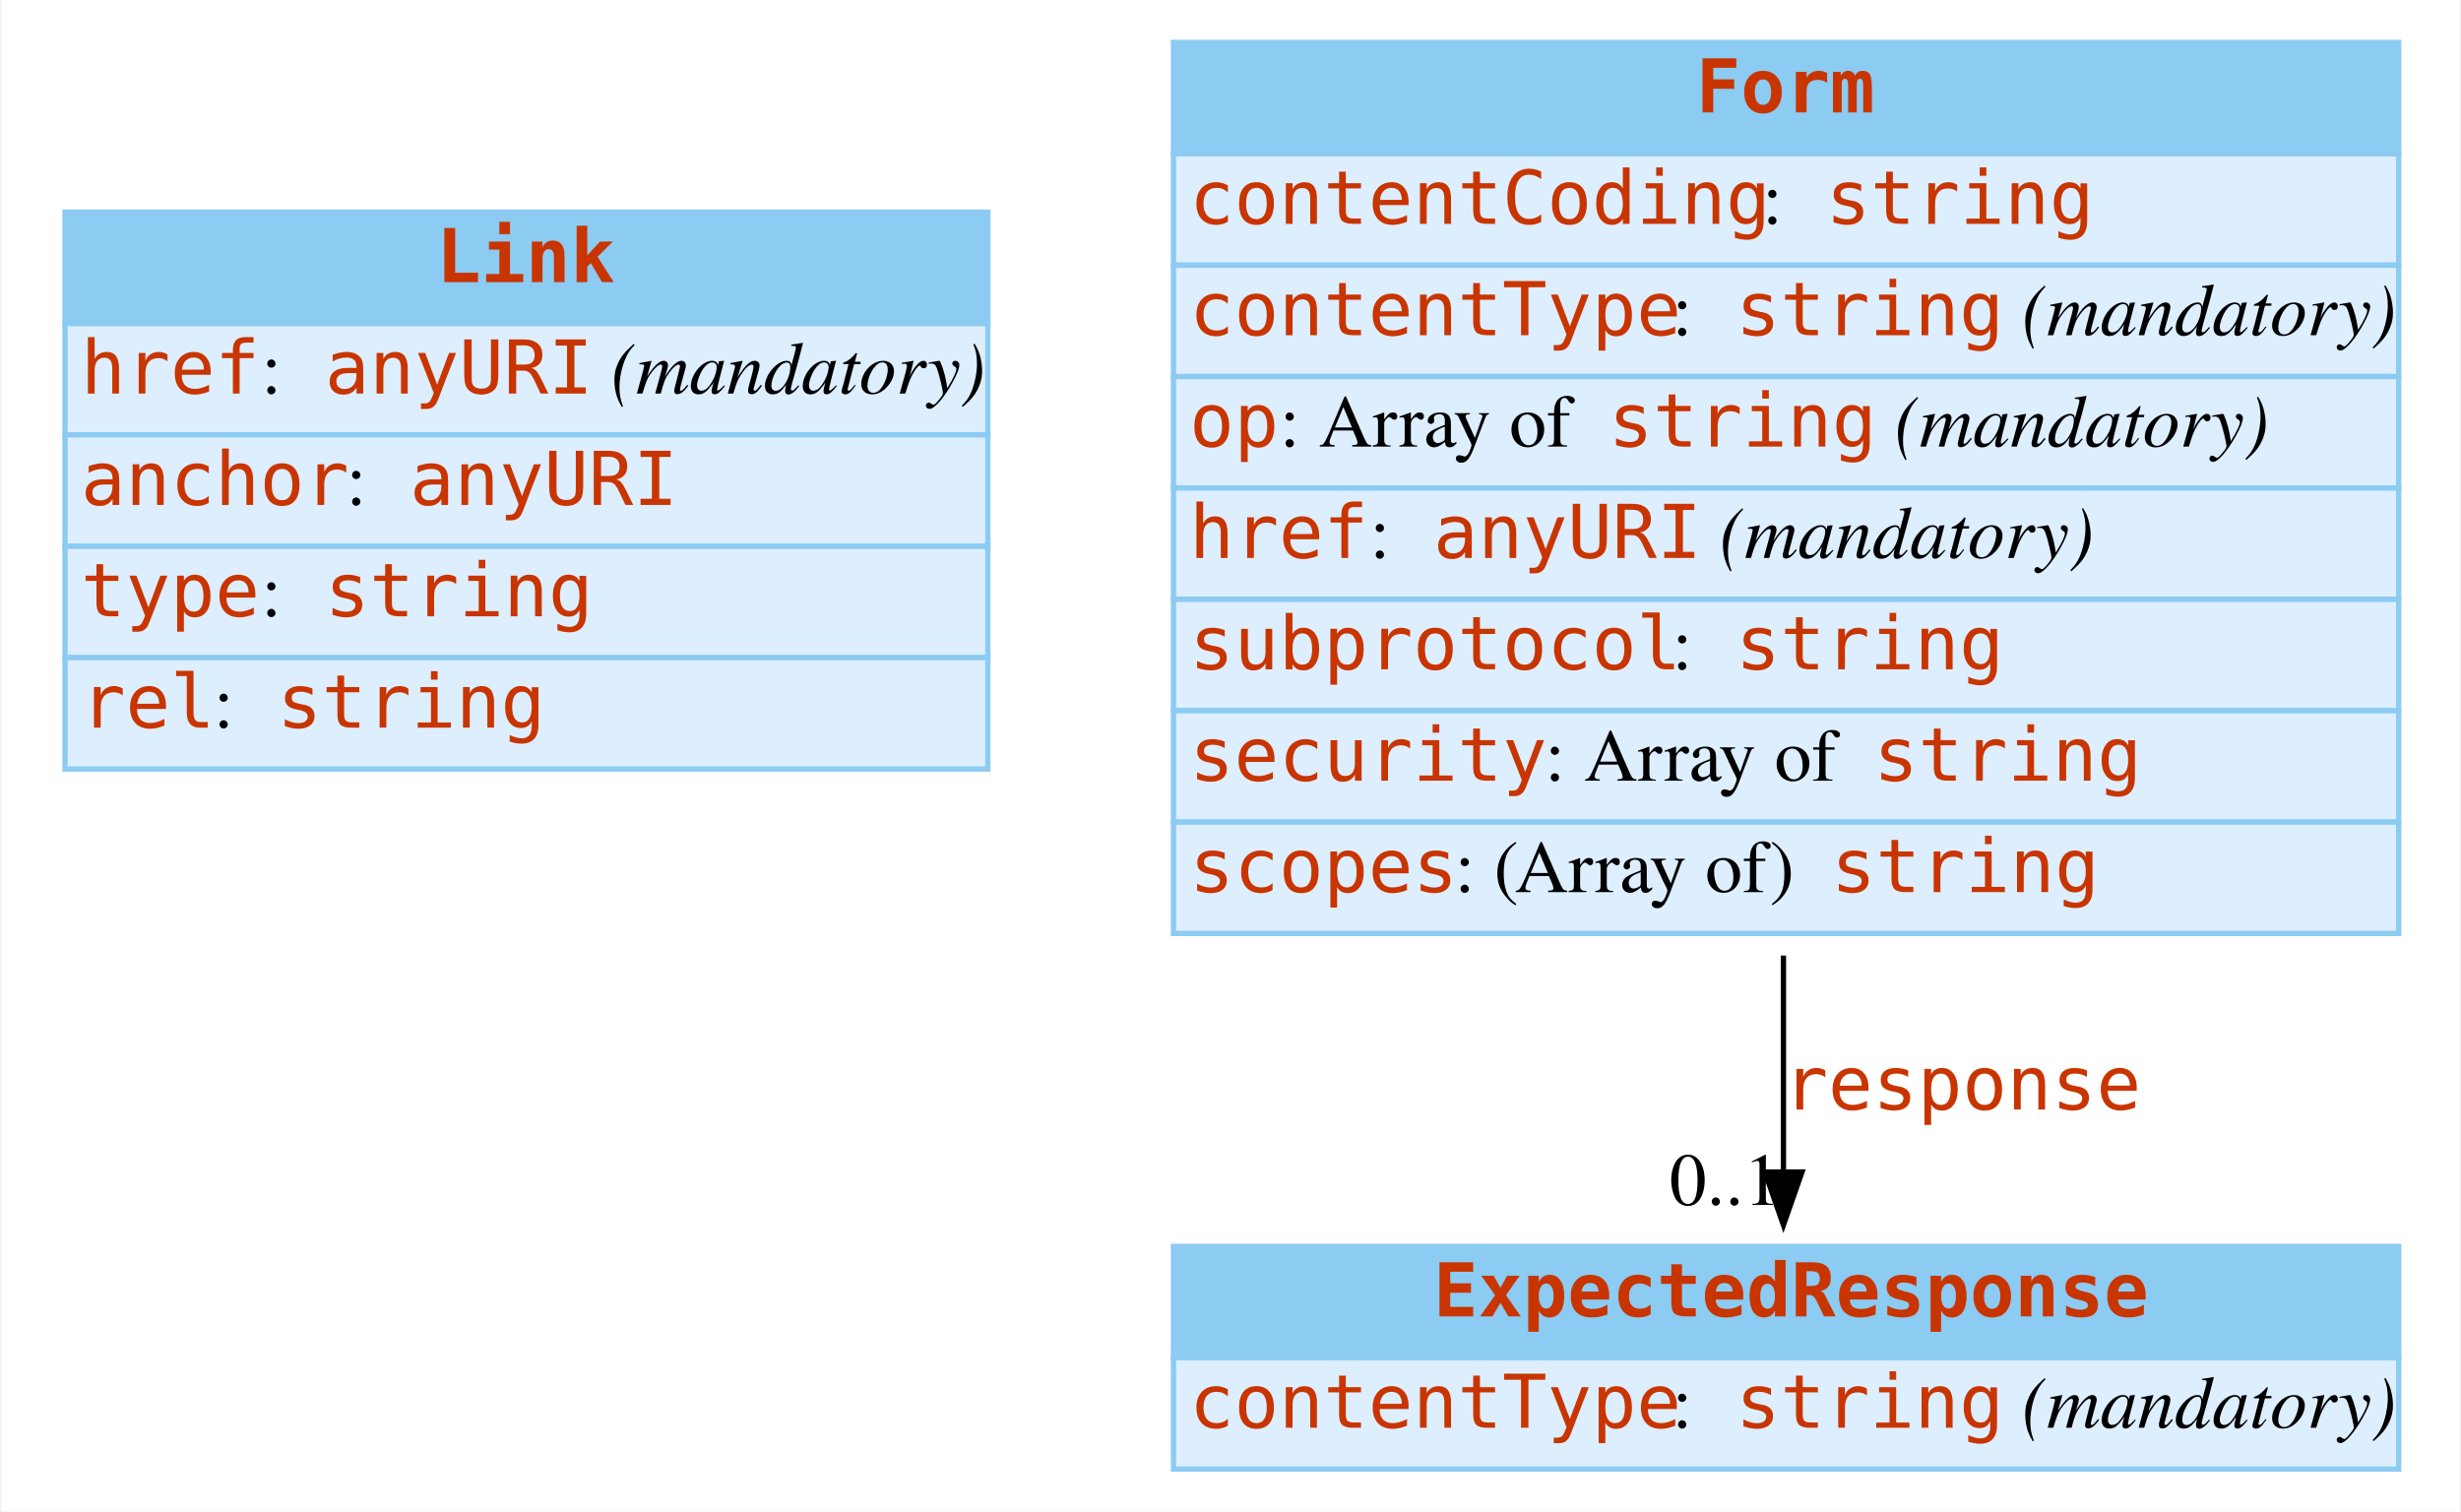
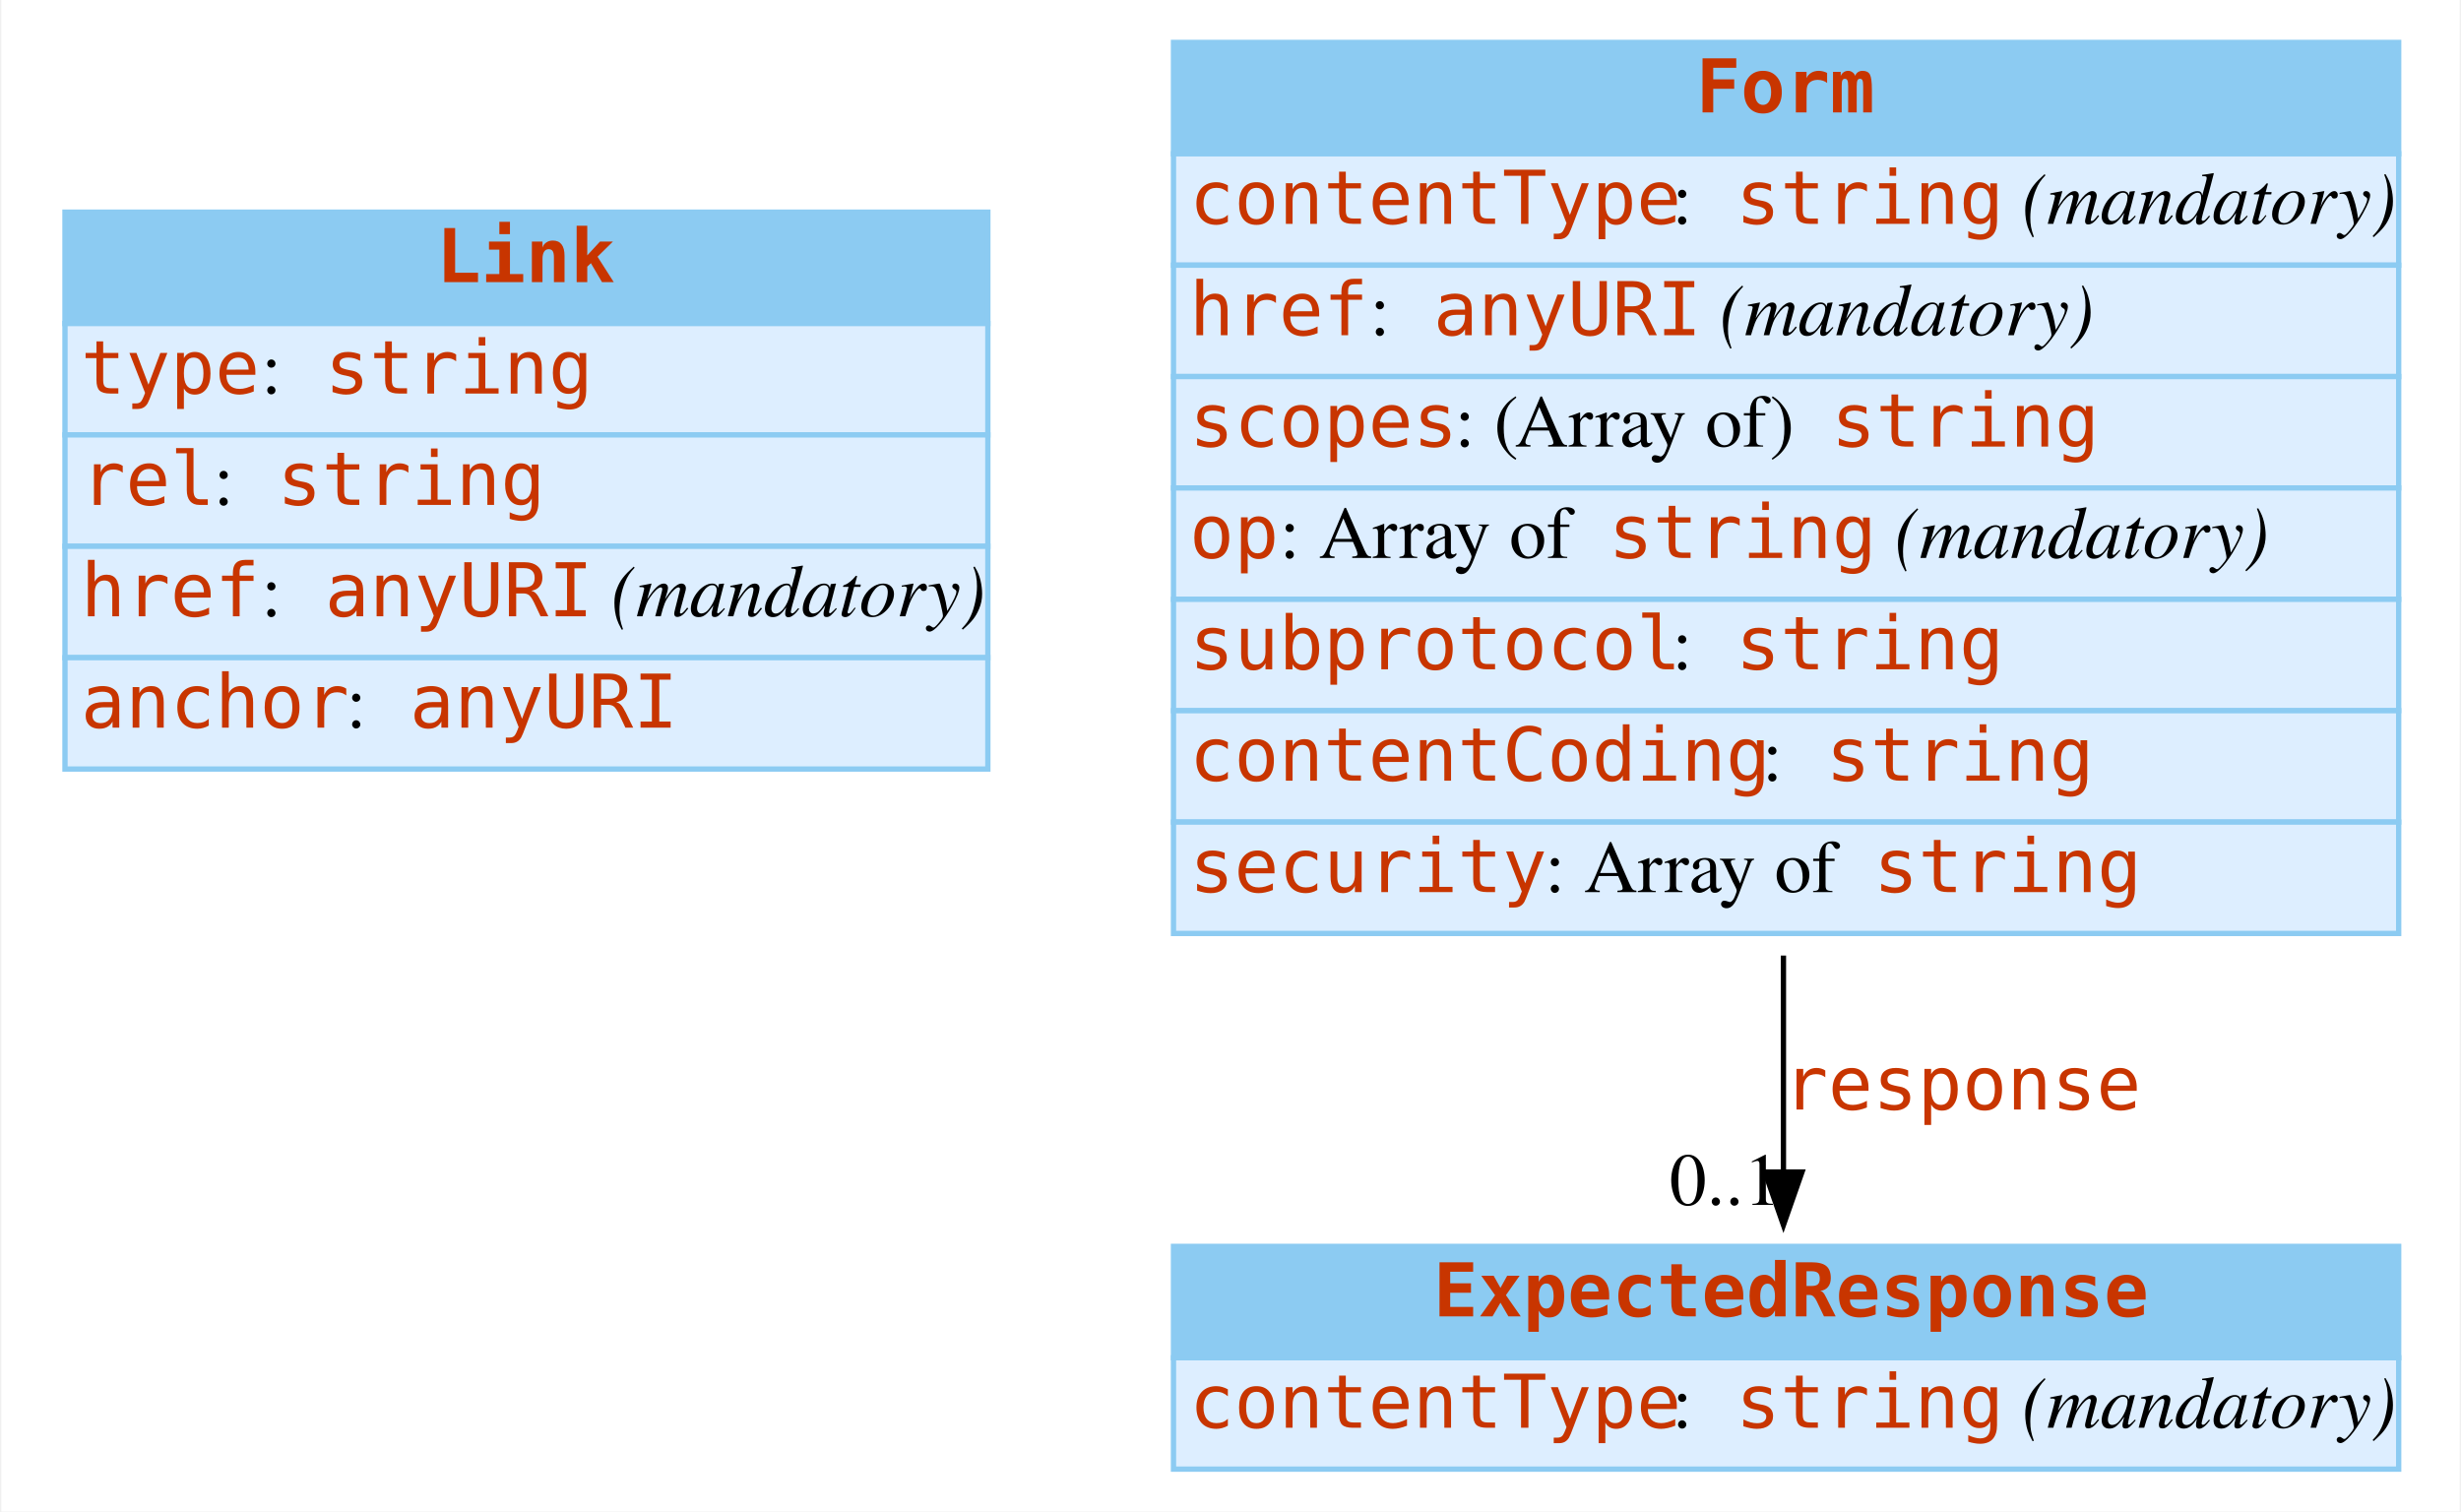
<svg xmlns="http://www.w3.org/2000/svg" width="464pt" height="285pt" viewBox="0.00 0.00 463.50 285.00">
  <g id="graph0" class="graph" transform="scale(1 1) rotate(0) translate(4 281)">
    <polygon fill="white" stroke="none" points="-4,4 -4,-281 459.5,-281 459.5,4 -4,4" />
    <g id="node1" class="node">
      <polygon fill="#8ccbf2" stroke="none" points="8,-220 8,-241 182,-241 182,-220 8,-220" />
      <polygon fill="none" stroke="#8ccbf2" points="8,-220 8,-241 182,-241 182,-220 8,-220" />
      <text text-anchor="start" x="78" y="-227.8" font-family="mono" font-weight="bold" font-size="14.00" fill="#c83500">Link</text>
      <polygon fill="#ddeeff" stroke="none" points="8,-199 8,-220 182,-220 182,-199 8,-199" />
      <polygon fill="none" stroke="#8ccbf2" points="8,-199 8,-220 182,-220 182,-199 8,-199" />
-       <text text-anchor="start" x="11" y="-206.8" font-family="mono" font-size="14.00" fill="#c83500">href</text>
+       <text text-anchor="start" x="11" y="-206.8" font-family="mono" font-size="14.00" fill="#c83500">type</text>
      <text text-anchor="start" x="45" y="-206.8" font-family="Times,serif" font-size="14.00"> : </text>
-       <text text-anchor="start" x="57" y="-206.8" font-family="mono" font-size="14.00" fill="#c83500">anyURI</text>
-       <text text-anchor="start" x="107" y="-206.8" font-family="Times,serif" font-size="14.00"> </text>
-       <text text-anchor="start" x="111" y="-206.8" font-family="Times,serif" font-style="italic" font-size="14.00">(mandatory)</text>
+       <text text-anchor="start" x="57" y="-206.8" font-family="mono" font-size="14.00" fill="#c83500">string</text>
      <polygon fill="#ddeeff" stroke="none" points="8,-178 8,-199 182,-199 182,-178 8,-178" />
      <polygon fill="none" stroke="#8ccbf2" points="8,-178 8,-199 182,-199 182,-178 8,-178" />
-       <text text-anchor="start" x="11" y="-185.8" font-family="mono" font-size="14.00" fill="#c83500">anchor</text>
-       <text text-anchor="start" x="61" y="-185.8" font-family="Times,serif" font-size="14.00"> : </text>
-       <text text-anchor="start" x="73" y="-185.8" font-family="mono" font-size="14.00" fill="#c83500">anyURI</text>
+       <text text-anchor="start" x="11" y="-185.8" font-family="mono" font-size="14.00" fill="#c83500">rel</text>
+       <text text-anchor="start" x="36" y="-185.8" font-family="Times,serif" font-size="14.00"> : </text>
+       <text text-anchor="start" x="48" y="-185.8" font-family="mono" font-size="14.00" fill="#c83500">string</text>
      <polygon fill="#ddeeff" stroke="none" points="8,-157 8,-178 182,-178 182,-157 8,-157" />
      <polygon fill="none" stroke="#8ccbf2" points="8,-157 8,-178 182,-178 182,-157 8,-157" />
-       <text text-anchor="start" x="11" y="-164.8" font-family="mono" font-size="14.00" fill="#c83500">type</text>
+       <text text-anchor="start" x="11" y="-164.8" font-family="mono" font-size="14.00" fill="#c83500">href</text>
      <text text-anchor="start" x="45" y="-164.8" font-family="Times,serif" font-size="14.00"> : </text>
-       <text text-anchor="start" x="57" y="-164.8" font-family="mono" font-size="14.00" fill="#c83500">string</text>
+       <text text-anchor="start" x="57" y="-164.8" font-family="mono" font-size="14.00" fill="#c83500">anyURI</text>
+       <text text-anchor="start" x="107" y="-164.8" font-family="Times,serif" font-size="14.00"> </text>
+       <text text-anchor="start" x="111" y="-164.8" font-family="Times,serif" font-style="italic" font-size="14.00">(mandatory)</text>
      <polygon fill="#ddeeff" stroke="none" points="8,-136 8,-157 182,-157 182,-136 8,-136" />
      <polygon fill="none" stroke="#8ccbf2" points="8,-136 8,-157 182,-157 182,-136 8,-136" />
-       <text text-anchor="start" x="11" y="-143.8" font-family="mono" font-size="14.00" fill="#c83500">rel</text>
-       <text text-anchor="start" x="36" y="-143.8" font-family="Times,serif" font-size="14.00"> : </text>
-       <text text-anchor="start" x="48" y="-143.8" font-family="mono" font-size="14.00" fill="#c83500">string</text>
+       <text text-anchor="start" x="11" y="-143.8" font-family="mono" font-size="14.00" fill="#c83500">anchor</text>
+       <text text-anchor="start" x="61" y="-143.8" font-family="Times,serif" font-size="14.00"> : </text>
+       <text text-anchor="start" x="73" y="-143.8" font-family="mono" font-size="14.00" fill="#c83500">anyURI</text>
    </g>
    <g id="node2" class="node">
      <polygon fill="#8ccbf2" stroke="none" points="217,-252 217,-273 448,-273 448,-252 217,-252" />
      <polygon fill="none" stroke="#8ccbf2" points="217,-252 217,-273 448,-273 448,-252 217,-252" />
      <text text-anchor="start" x="315.5" y="-259.8" font-family="mono" font-weight="bold" font-size="14.00" fill="#c83500">Form</text>
      <polygon fill="#ddeeff" stroke="none" points="217,-231 217,-252 448,-252 448,-231 217,-231" />
      <polygon fill="none" stroke="#8ccbf2" points="217,-231 217,-252 448,-252 448,-231 217,-231" />
-       <text text-anchor="start" x="220" y="-238.8" font-family="mono" font-size="14.00" fill="#c83500">contentCoding</text>
-       <text text-anchor="start" x="328" y="-238.8" font-family="Times,serif" font-size="14.00"> : </text>
-       <text text-anchor="start" x="340" y="-238.8" font-family="mono" font-size="14.00" fill="#c83500">string</text>
+       <text text-anchor="start" x="220" y="-238.8" font-family="mono" font-size="14.00" fill="#c83500">contentType</text>
+       <text text-anchor="start" x="311" y="-238.8" font-family="Times,serif" font-size="14.00"> : </text>
+       <text text-anchor="start" x="323" y="-238.8" font-family="mono" font-size="14.00" fill="#c83500">string</text>
+       <text text-anchor="start" x="373" y="-238.8" font-family="Times,serif" font-size="14.00"> </text>
+       <text text-anchor="start" x="377" y="-238.8" font-family="Times,serif" font-style="italic" font-size="14.00">(mandatory)</text>
      <polygon fill="#ddeeff" stroke="none" points="217,-210 217,-231 448,-231 448,-210 217,-210" />
      <polygon fill="none" stroke="#8ccbf2" points="217,-210 217,-231 448,-231 448,-210 217,-210" />
-       <text text-anchor="start" x="220" y="-217.8" font-family="mono" font-size="14.00" fill="#c83500">contentType</text>
-       <text text-anchor="start" x="311" y="-217.8" font-family="Times,serif" font-size="14.00"> : </text>
-       <text text-anchor="start" x="323" y="-217.8" font-family="mono" font-size="14.00" fill="#c83500">string</text>
-       <text text-anchor="start" x="373" y="-217.8" font-family="Times,serif" font-size="14.00"> </text>
-       <text text-anchor="start" x="377" y="-217.8" font-family="Times,serif" font-style="italic" font-size="14.00">(mandatory)</text>
+       <text text-anchor="start" x="220" y="-217.8" font-family="mono" font-size="14.00" fill="#c83500">href</text>
+       <text text-anchor="start" x="254" y="-217.8" font-family="Times,serif" font-size="14.00"> : </text>
+       <text text-anchor="start" x="266" y="-217.8" font-family="mono" font-size="14.00" fill="#c83500">anyURI</text>
+       <text text-anchor="start" x="316" y="-217.8" font-family="Times,serif" font-size="14.00"> </text>
+       <text text-anchor="start" x="320" y="-217.8" font-family="Times,serif" font-style="italic" font-size="14.00">(mandatory)</text>
      <polygon fill="#ddeeff" stroke="none" points="217,-189 217,-210 448,-210 448,-189 217,-189" />
      <polygon fill="none" stroke="#8ccbf2" points="217,-189 217,-210 448,-210 448,-189 217,-189" />
-       <text text-anchor="start" x="220" y="-196.8" font-family="mono" font-size="14.00" fill="#c83500">op</text>
-       <text text-anchor="start" x="237" y="-196.8" font-family="Times,serif" font-size="14.00"> : Array of </text>
-       <text text-anchor="start" x="299" y="-196.8" font-family="mono" font-size="14.00" fill="#c83500">string</text>
-       <text text-anchor="start" x="349" y="-196.8" font-family="Times,serif" font-size="14.00"> </text>
-       <text text-anchor="start" x="353" y="-196.8" font-family="Times,serif" font-style="italic" font-size="14.00">(mandatory)</text>
+       <text text-anchor="start" x="220" y="-196.8" font-family="mono" font-size="14.00" fill="#c83500">scopes</text>
+       <text text-anchor="start" x="270" y="-196.8" font-family="Times,serif" font-size="14.00"> : (Array of) </text>
+       <text text-anchor="start" x="341" y="-196.8" font-family="mono" font-size="14.00" fill="#c83500">string</text>
      <polygon fill="#ddeeff" stroke="none" points="217,-168 217,-189 448,-189 448,-168 217,-168" />
      <polygon fill="none" stroke="#8ccbf2" points="217,-168 217,-189 448,-189 448,-168 217,-168" />
-       <text text-anchor="start" x="220" y="-175.8" font-family="mono" font-size="14.00" fill="#c83500">href</text>
-       <text text-anchor="start" x="254" y="-175.8" font-family="Times,serif" font-size="14.00"> : </text>
-       <text text-anchor="start" x="266" y="-175.8" font-family="mono" font-size="14.00" fill="#c83500">anyURI</text>
-       <text text-anchor="start" x="316" y="-175.8" font-family="Times,serif" font-size="14.00"> </text>
-       <text text-anchor="start" x="320" y="-175.8" font-family="Times,serif" font-style="italic" font-size="14.00">(mandatory)</text>
+       <text text-anchor="start" x="220" y="-175.8" font-family="mono" font-size="14.00" fill="#c83500">op</text>
+       <text text-anchor="start" x="237" y="-175.8" font-family="Times,serif" font-size="14.00"> : Array of </text>
+       <text text-anchor="start" x="299" y="-175.8" font-family="mono" font-size="14.00" fill="#c83500">string</text>
+       <text text-anchor="start" x="349" y="-175.8" font-family="Times,serif" font-size="14.00"> </text>
+       <text text-anchor="start" x="353" y="-175.8" font-family="Times,serif" font-style="italic" font-size="14.00">(mandatory)</text>
      <polygon fill="#ddeeff" stroke="none" points="217,-147 217,-168 448,-168 448,-147 217,-147" />
      <polygon fill="none" stroke="#8ccbf2" points="217,-147 217,-168 448,-168 448,-147 217,-147" />
      <text text-anchor="start" x="220" y="-154.8" font-family="mono" font-size="14.00" fill="#c83500">subprotocol</text>
      <text text-anchor="start" x="311" y="-154.8" font-family="Times,serif" font-size="14.00"> : </text>
      <text text-anchor="start" x="323" y="-154.8" font-family="mono" font-size="14.00" fill="#c83500">string</text>
      <polygon fill="#ddeeff" stroke="none" points="217,-126 217,-147 448,-147 448,-126 217,-126" />
      <polygon fill="none" stroke="#8ccbf2" points="217,-126 217,-147 448,-147 448,-126 217,-126" />
-       <text text-anchor="start" x="220" y="-133.8" font-family="mono" font-size="14.00" fill="#c83500">security</text>
-       <text text-anchor="start" x="287" y="-133.8" font-family="Times,serif" font-size="14.00"> : Array of </text>
-       <text text-anchor="start" x="349" y="-133.8" font-family="mono" font-size="14.00" fill="#c83500">string</text>
+       <text text-anchor="start" x="220" y="-133.8" font-family="mono" font-size="14.00" fill="#c83500">contentCoding</text>
+       <text text-anchor="start" x="328" y="-133.8" font-family="Times,serif" font-size="14.00"> : </text>
+       <text text-anchor="start" x="340" y="-133.8" font-family="mono" font-size="14.00" fill="#c83500">string</text>
      <polygon fill="#ddeeff" stroke="none" points="217,-105 217,-126 448,-126 448,-105 217,-105" />
      <polygon fill="none" stroke="#8ccbf2" points="217,-105 217,-126 448,-126 448,-105 217,-105" />
-       <text text-anchor="start" x="220" y="-112.8" font-family="mono" font-size="14.00" fill="#c83500">scopes</text>
-       <text text-anchor="start" x="270" y="-112.8" font-family="Times,serif" font-size="14.00"> : (Array of) </text>
-       <text text-anchor="start" x="341" y="-112.8" font-family="mono" font-size="14.00" fill="#c83500">string</text>
+       <text text-anchor="start" x="220" y="-112.8" font-family="mono" font-size="14.00" fill="#c83500">security</text>
+       <text text-anchor="start" x="287" y="-112.8" font-family="Times,serif" font-size="14.00"> : Array of </text>
+       <text text-anchor="start" x="349" y="-112.8" font-family="mono" font-size="14.00" fill="#c83500">string</text>
    </g>
    <g id="node3" class="node">
      <polygon fill="#8ccbf2" stroke="none" points="217,-25 217,-46 448,-46 448,-25 217,-25" />
      <polygon fill="none" stroke="#8ccbf2" points="217,-25 217,-46 448,-46 448,-25 217,-25" />
      <text text-anchor="start" x="266" y="-32.8" font-family="mono" font-weight="bold" font-size="14.00" fill="#c83500">ExpectedResponse</text>
      <polygon fill="#ddeeff" stroke="none" points="217,-4 217,-25 448,-25 448,-4 217,-4" />
      <polygon fill="none" stroke="#8ccbf2" points="217,-4 217,-25 448,-25 448,-4 217,-4" />
      <text text-anchor="start" x="220" y="-11.8" font-family="mono" font-size="14.00" fill="#c83500">contentType</text>
      <text text-anchor="start" x="311" y="-11.8" font-family="Times,serif" font-size="14.00"> : </text>
      <text text-anchor="start" x="323" y="-11.8" font-family="mono" font-size="14.00" fill="#c83500">string</text>
      <text text-anchor="start" x="373" y="-11.8" font-family="Times,serif" font-size="14.00"> </text>
      <text text-anchor="start" x="377" y="-11.8" font-family="Times,serif" font-style="italic" font-size="14.00">(mandatory)</text>
    </g>
    <g id="edge1" class="edge">
      <path fill="none" stroke="black" d="M332,-100.835C332,-86.355 332,-72.138 332,-60.051" />
      <polygon fill="black" stroke="black" points="335.5,-60.025 332,-50.025 328.5,-60.025 335.5,-60.025" />
      <text text-anchor="start" x="332" y="-71.8" font-family="mono" font-size="14.00" fill="#c83500">response</text>
      <text text-anchor="middle" x="321" y="-53.825" font-family="Times,serif" font-size="14.00">0..1</text>
    </g>
  </g>
</svg>
